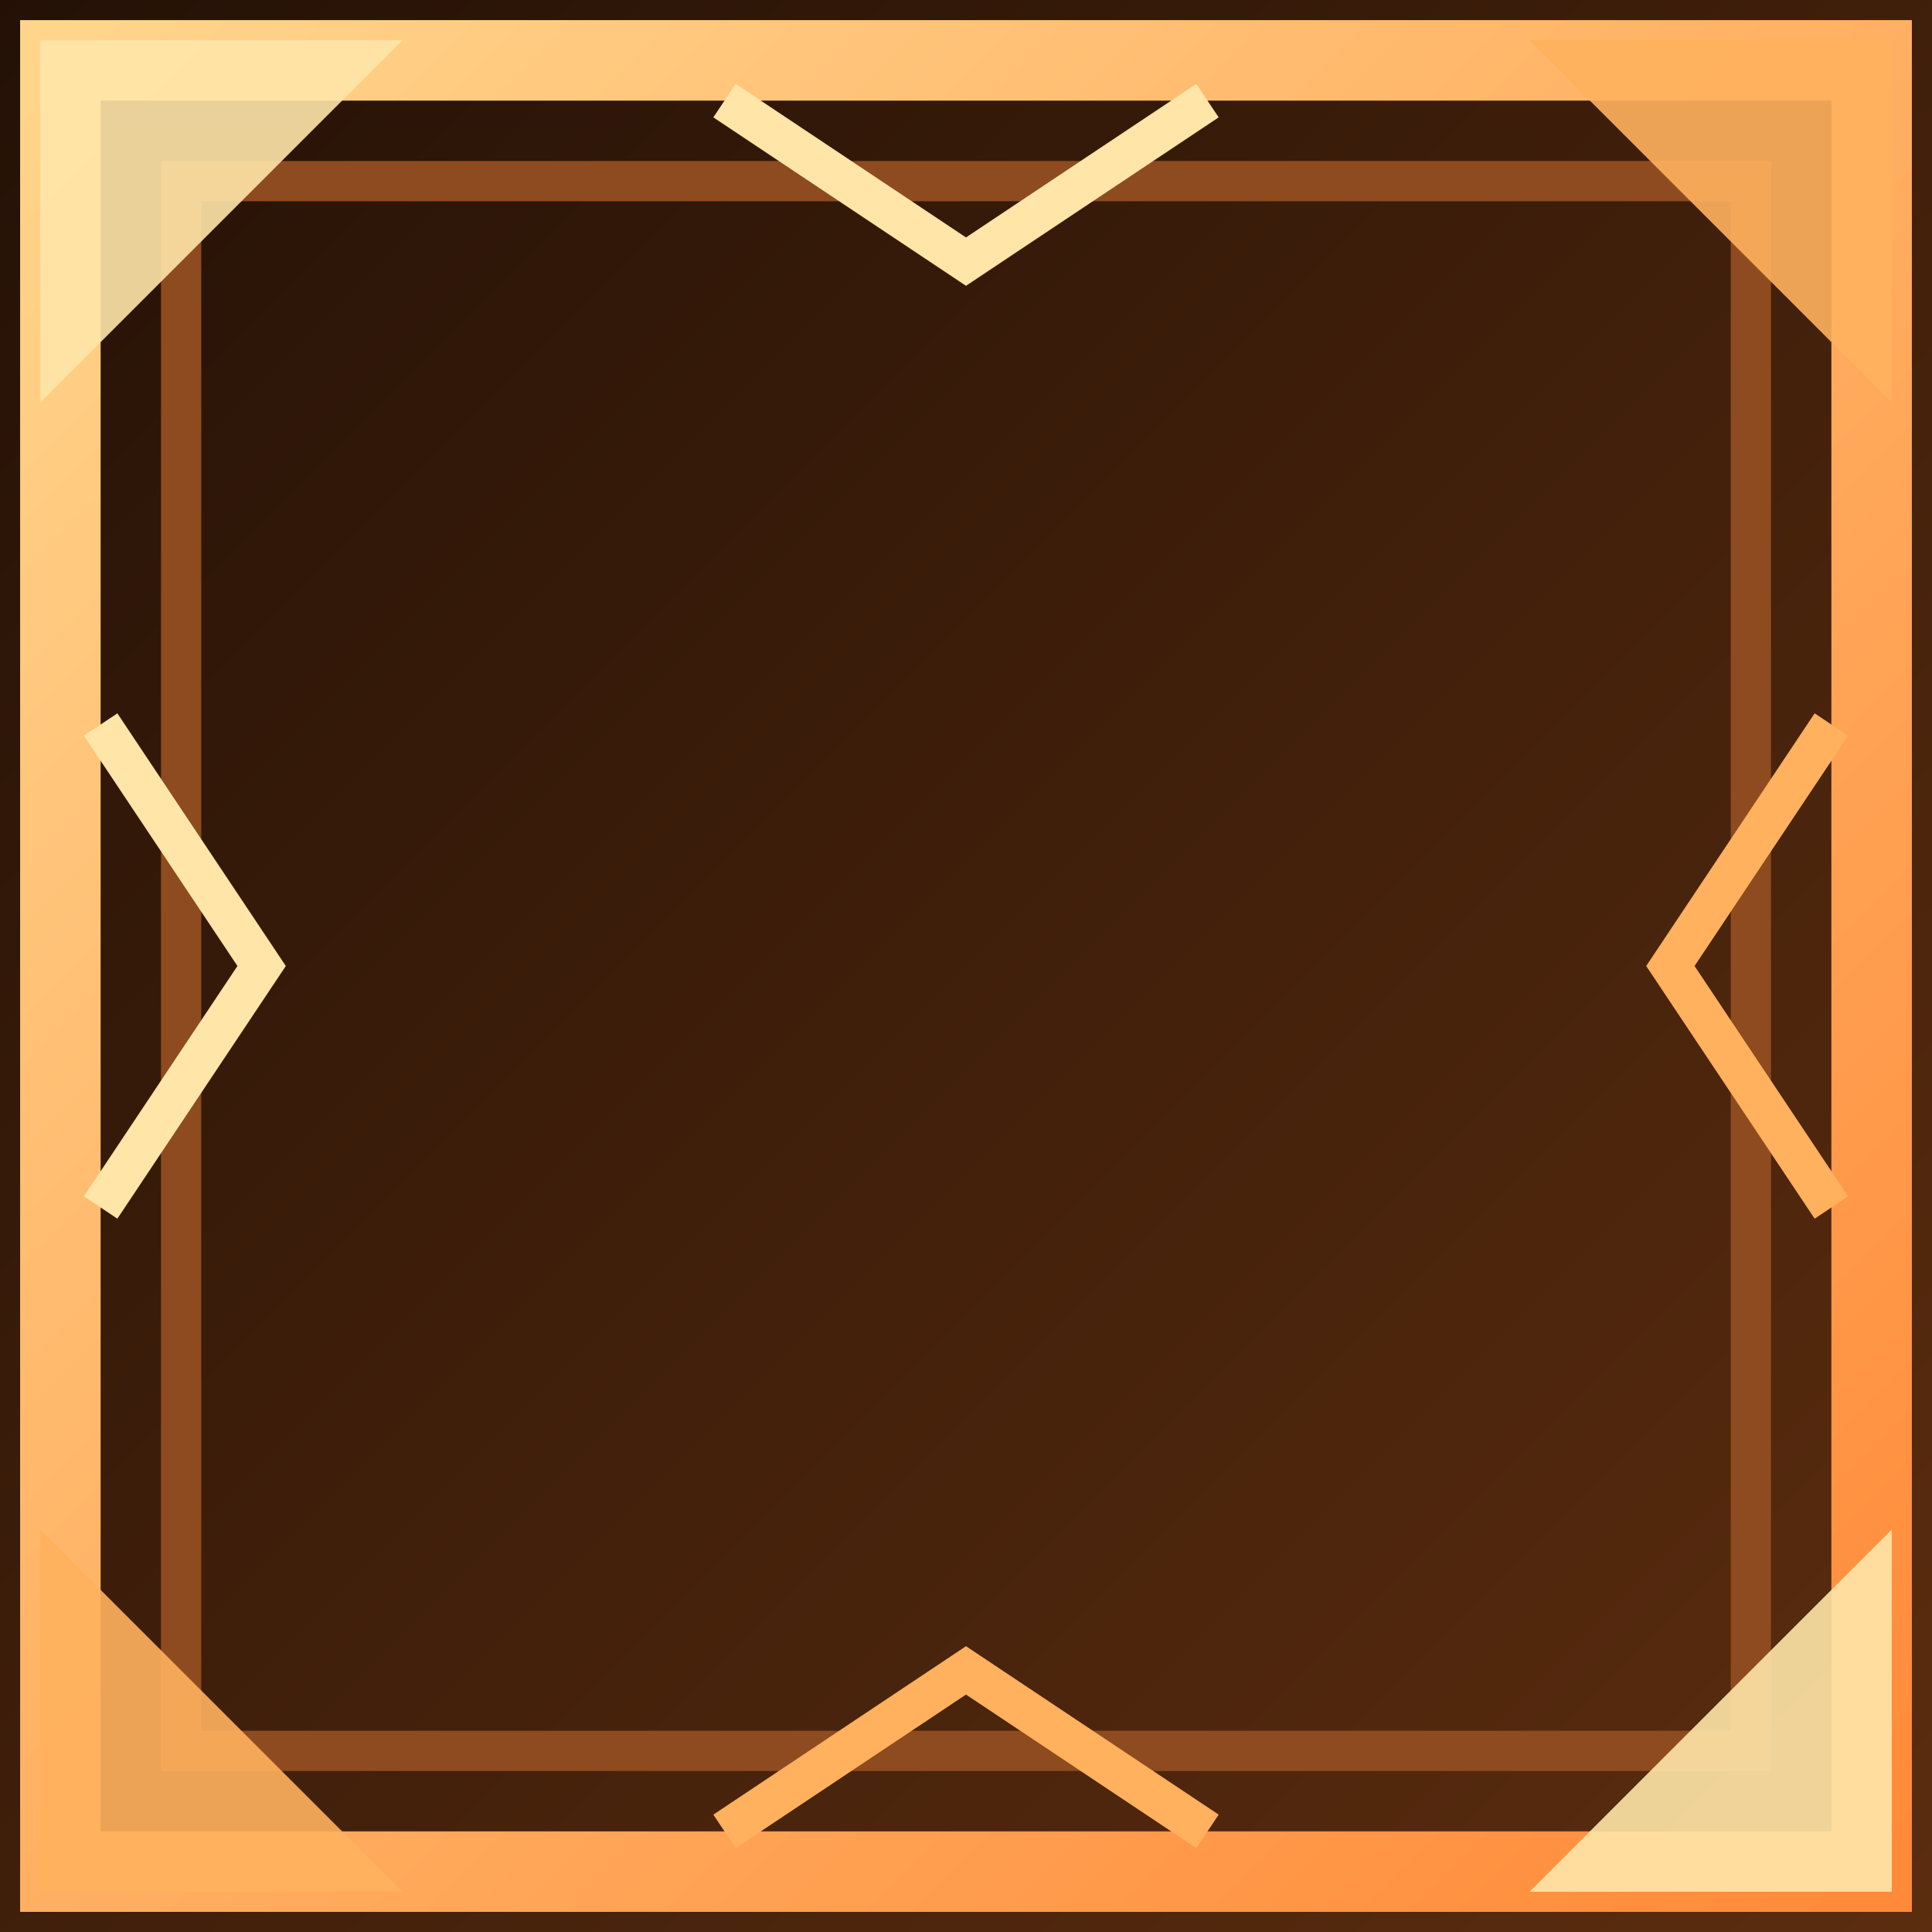
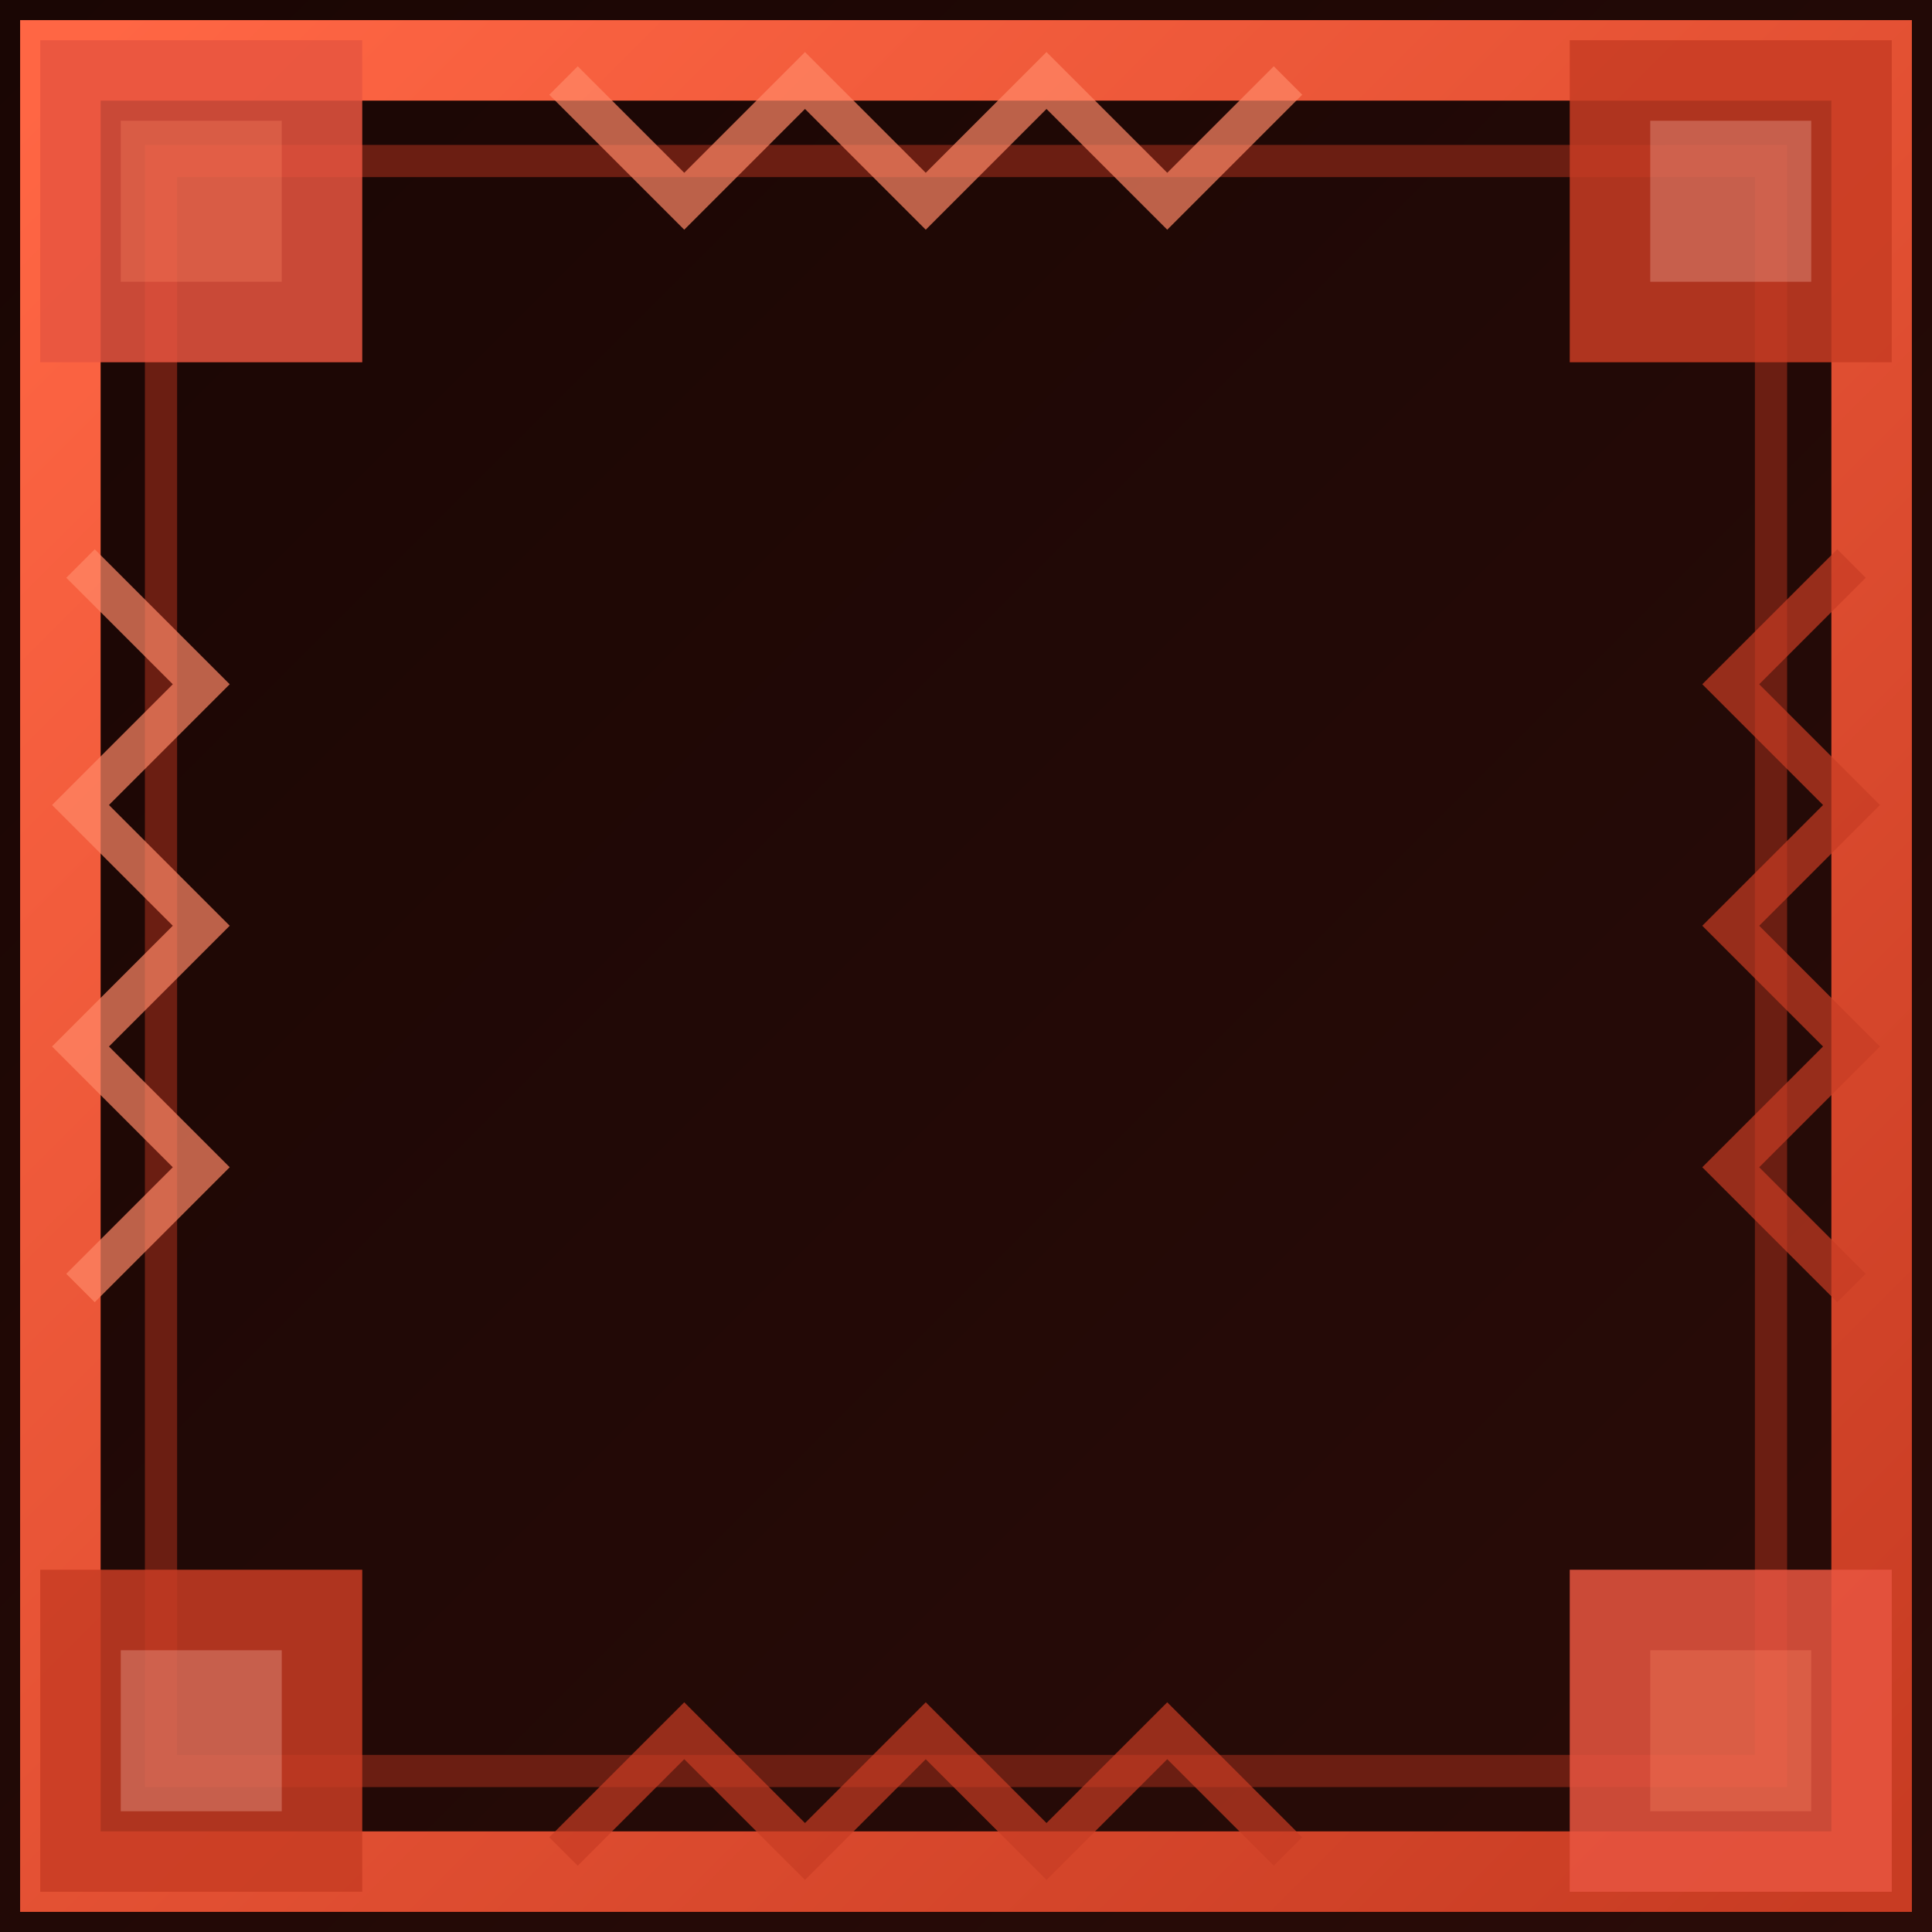
<svg xmlns="http://www.w3.org/2000/svg" width="48" height="48" viewBox="0 0 48 48">
  <defs>
    <linearGradient id="bg_f" x1="0" y1="0" x2="1" y2="1">
-       <stop offset="0%" stop-color="#241106" />
-       <stop offset="100%" stop-color="#5c2d0f" />
+       <stop offset="0%" stop-color="#1a0604" />
+       <stop offset="100%" stop-color="#2a0c08" />
    </linearGradient>
    <linearGradient id="bd_f" x1="0" y1="0" x2="1" y2="1">
-       <stop offset="0%" stop-color="#ffd48b" />
-       <stop offset="100%" stop-color="#ff8b3a" />
+       <stop offset="0%" stop-color="#ff6644" />
+       <stop offset="100%" stop-color="#c83c23" />
    </linearGradient>
  </defs>
  <rect width="48" height="48" fill="url(#bg_f)" />
  <rect x="1.5" y="1.5" width="45" height="45" fill="none" stroke="url(#bd_f)" stroke-width="2" />
-   <rect x="4.5" y="4.5" width="39" height="39" fill="none" stroke="#8d4b1f" stroke-width="1" />
-   <path d="M18 2.5 L24 6.5 L30 2.5" fill="none" stroke="#ffe5a8" stroke-width="1" />
-   <path d="M18 45.5 L24 41.5 L30 45.5" fill="none" stroke="#ffb15d" stroke-width="1" />
-   <path d="M2.5 18 L6.5 24 L2.5 30" fill="none" stroke="#ffe5a8" stroke-width="1" />
-   <path d="M45.5 18 L41.5 24 L45.5 30" fill="none" stroke="#ffb15d" stroke-width="1" />
-   <polygon points="1,1 10,1 1,10" fill="#ffe5a8" opacity="0.9" />
-   <polygon points="47,1 38,1 47,10" fill="#ffb15d" opacity="0.9" />
-   <polygon points="1,47 1,38 10,47" fill="#ffb15d" opacity="0.9" />
-   <polygon points="47,47 38,47 47,38" fill="#ffe5a8" opacity="0.9" />
+   <rect x="4" y="4" width="40" height="40" fill="none" stroke="#6b1e12" stroke-width="0.8" />
+   <path d="M14 2 L17 5 L20 2 L23 5 L26 2 L29 5 L32 2" fill="none" stroke="#ff8866" stroke-width="1" opacity="0.7" />
+   <path d="M14 46 L17 43 L20 46 L23 43 L26 46 L29 43 L32 46" fill="none" stroke="#c83c23" stroke-width="1" opacity="0.7" />
+   <path d="M2 14 L5 17 L2 20 L5 23 L2 26 L5 29 L2 32" fill="none" stroke="#ff8866" stroke-width="1" opacity="0.7" />
+   <path d="M46 14 L43 17 L46 20 L43 23 L46 26 L43 29 L46 32" fill="none" stroke="#c83c23" stroke-width="1" opacity="0.7" />
+   <rect x="1" y="1" width="8" height="8" fill="#e85540" opacity="0.85" />
+   <rect x="39" y="1" width="8" height="8" fill="#c83c23" opacity="0.85" />
+   <rect x="1" y="39" width="8" height="8" fill="#c83c23" opacity="0.85" />
+   <rect x="39" y="39" width="8" height="8" fill="#e85540" opacity="0.85" />
+   <rect x="3" y="3" width="4" height="4" fill="#ff8866" opacity="0.3" />
+   <rect x="41" y="3" width="4" height="4" fill="#ffc4b5" opacity="0.3" />
+   <rect x="3" y="41" width="4" height="4" fill="#ffc4b5" opacity="0.3" />
+   <rect x="41" y="41" width="4" height="4" fill="#ff8866" opacity="0.3" />
</svg>
